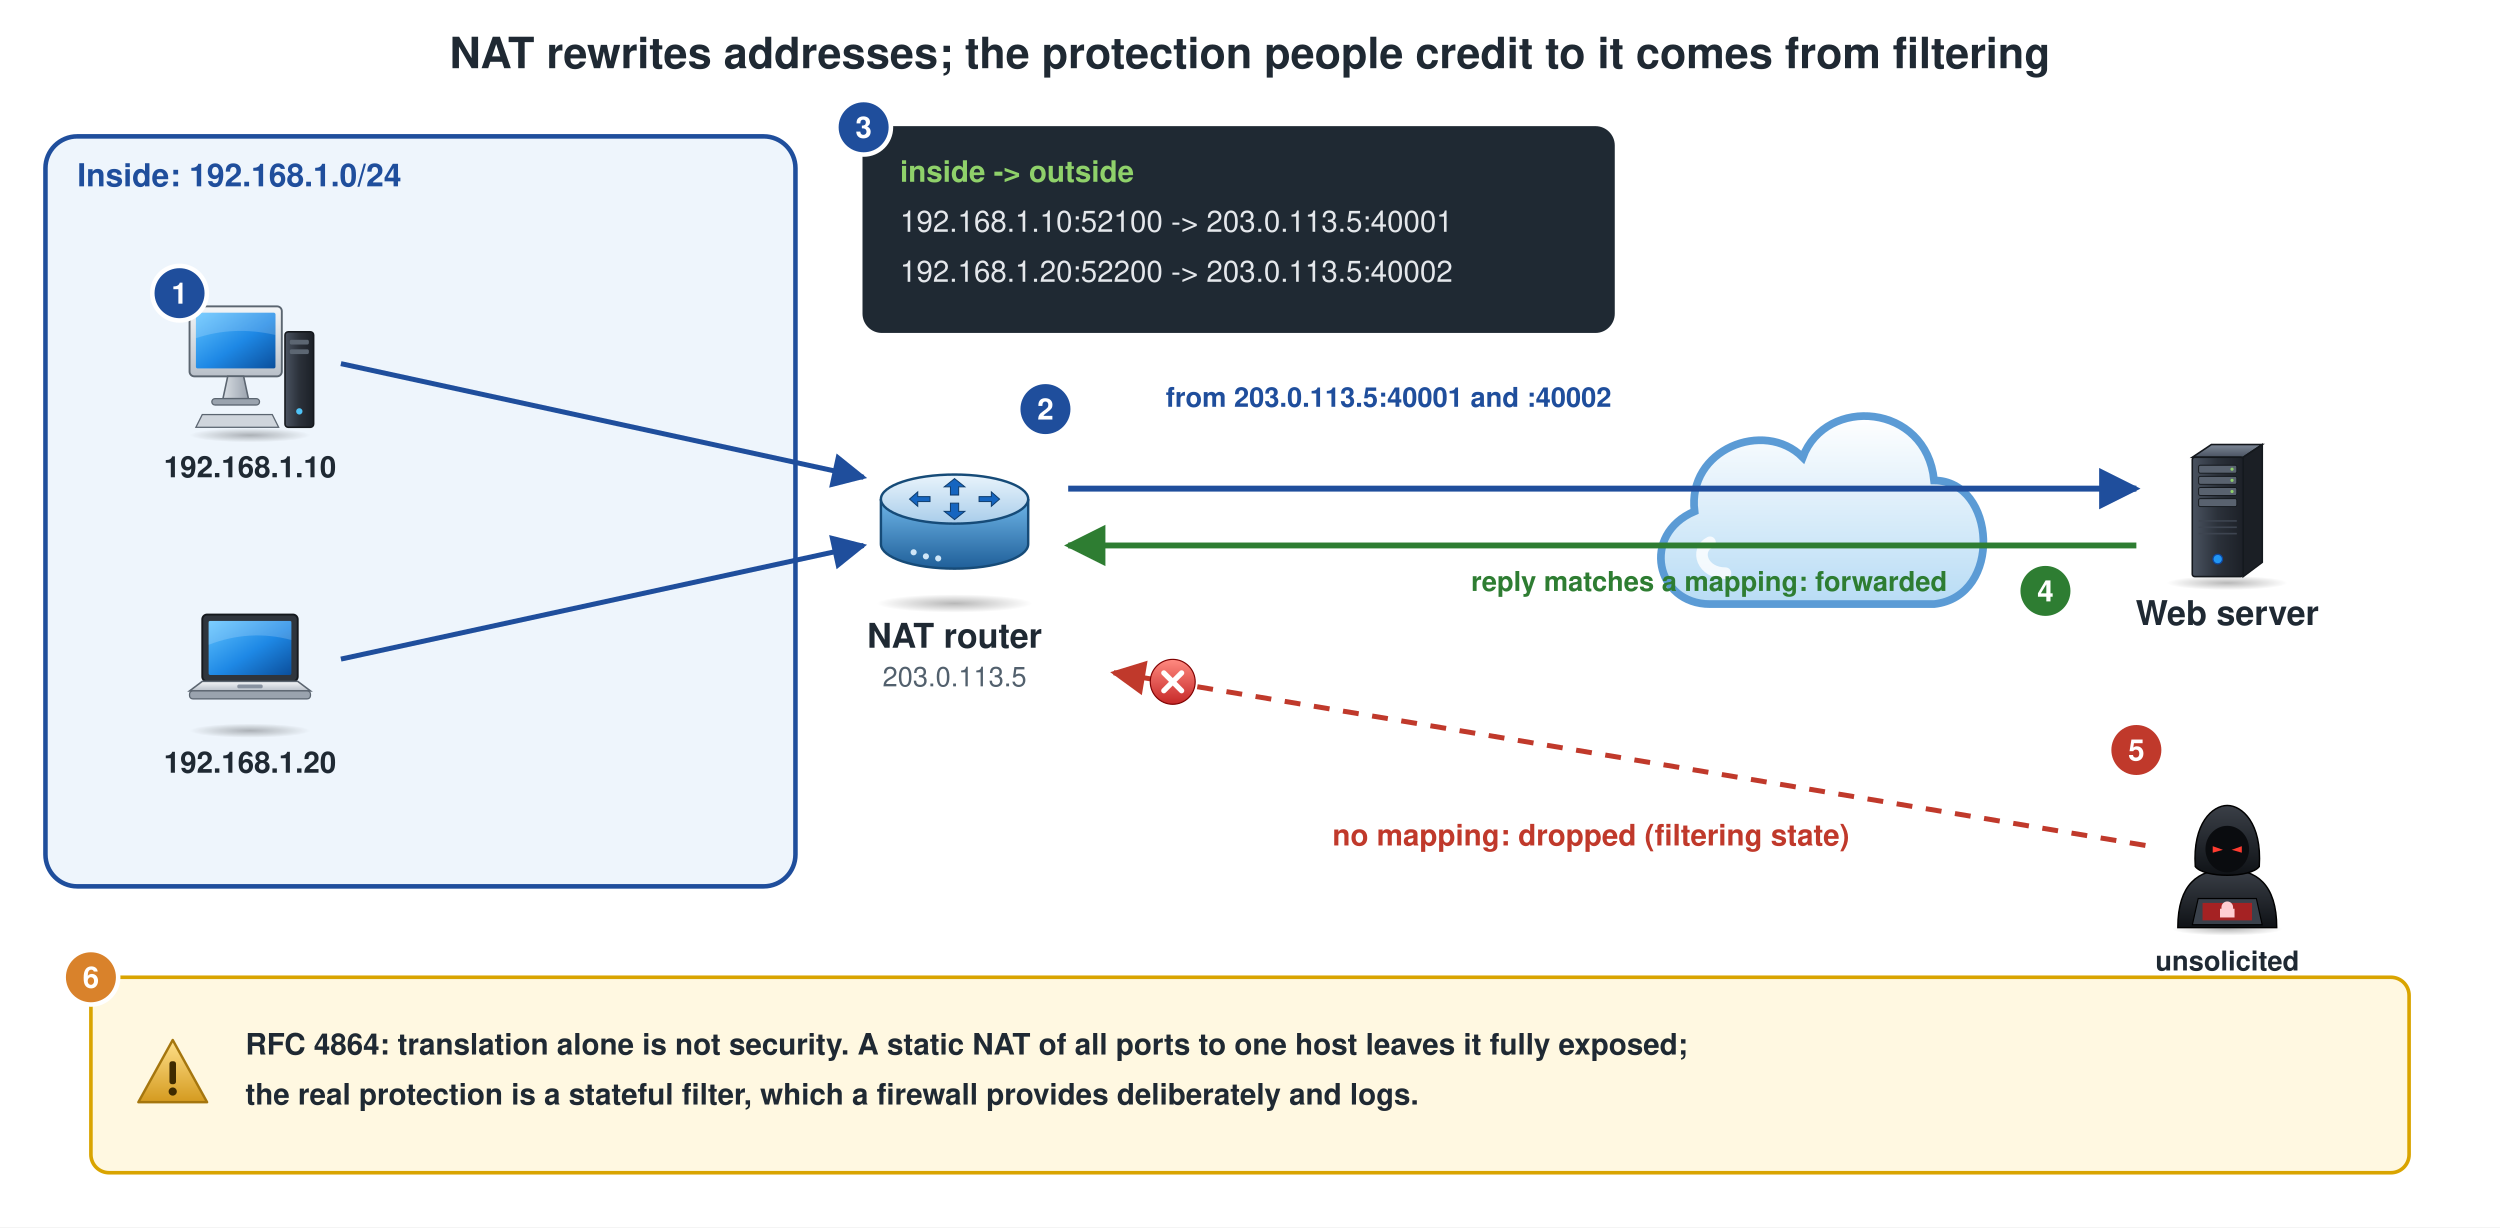
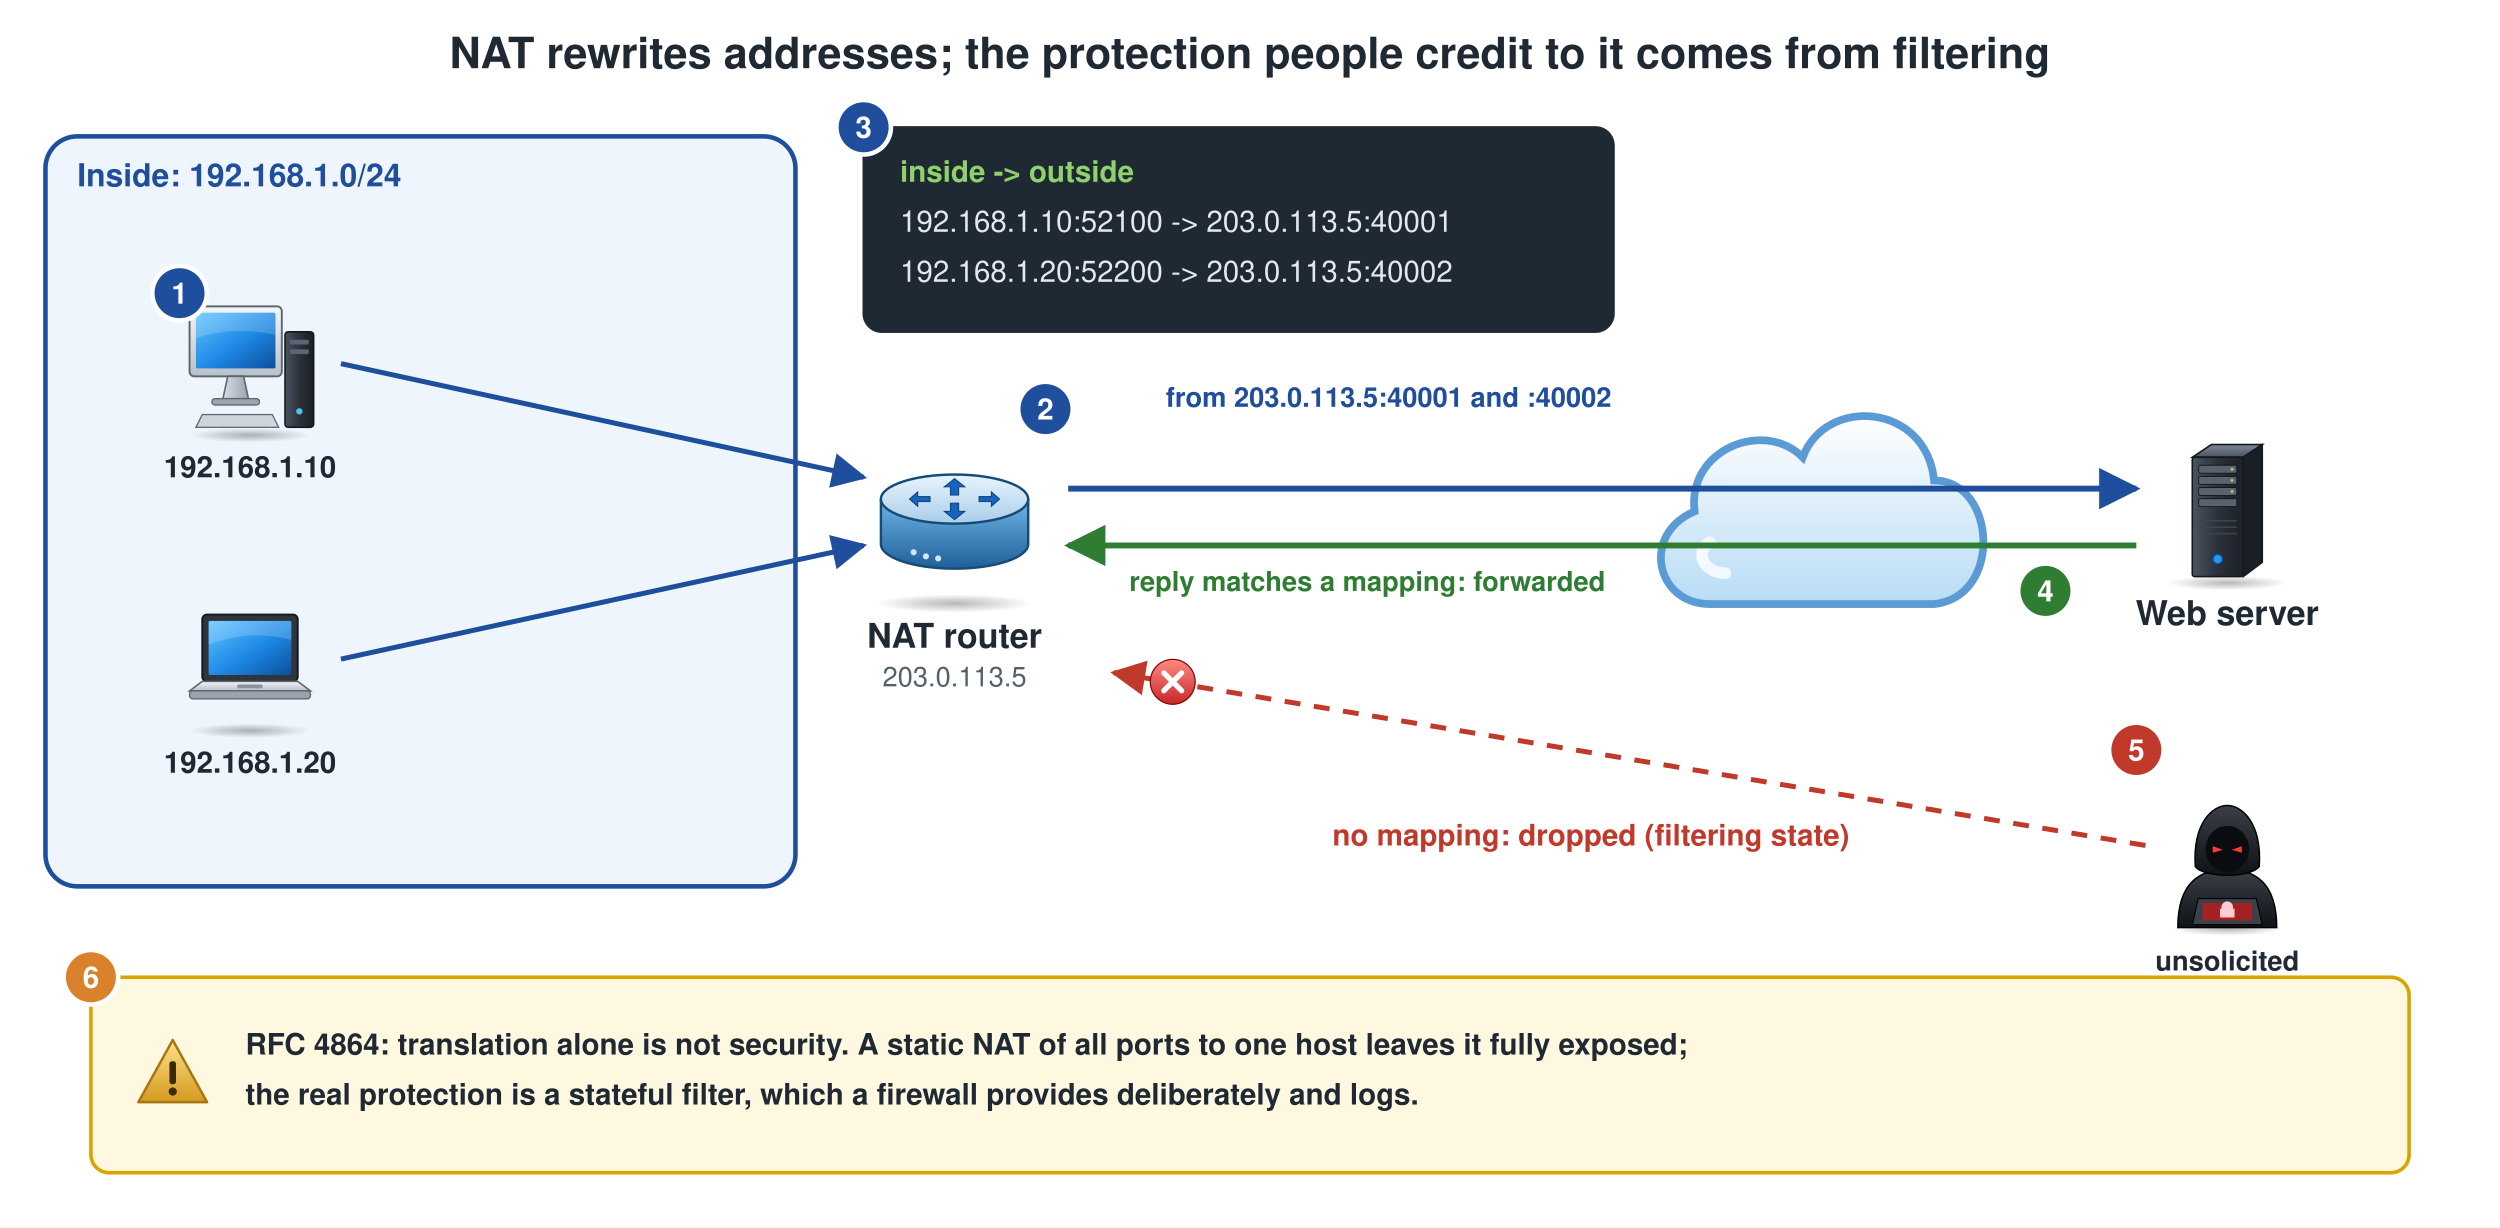
<svg xmlns="http://www.w3.org/2000/svg" viewBox="0 0 1100 540" width="1100" height="540" role="img" aria-labelledby="t d">
  <style>@media (prefers-reduced-motion: no-preference){.st{animation:fig-in .7s ease-out both}.s1{animation-delay:0.00s}.s2{animation-delay:0.90s}.s3{animation-delay:1.80s}.s4{animation-delay:2.70s}.s5{animation-delay:3.60s}.s6{animation-delay:4.50s}}@keyframes fig-in{from{opacity:0}to{opacity:1}}</style>
  <defs>
    <linearGradient id="g-box" x1="0" y1="0" x2="0" y2="1">
      <stop offset="0" stop-color="#f3f8fe" />
      <stop offset="1" stop-color="#c9ddf4" />
    </linearGradient>
    <filter id="f-drop" x="-10%" y="-10%" width="130%" height="140%">
      <feDropShadow dx="1.5" dy="2" stdDeviation="1.6" flood-color="#000" flood-opacity=".18" />
    </filter>
    <marker id="a-1f4e9c" viewBox="0 0 10 10" refX="9" refY="5" markerWidth="7" markerHeight="7" orient="auto-start-reverse">
      <path d="M0 0 L10 5 L0 10 Z" fill="#1f4e9c" />
    </marker>
    <marker id="a-2e7d32" viewBox="0 0 10 10" refX="9" refY="5" markerWidth="7" markerHeight="7" orient="auto-start-reverse">
      <path d="M0 0 L10 5 L0 10 Z" fill="#2e7d32" />
    </marker>
    <marker id="a-c0392b" viewBox="0 0 10 10" refX="9" refY="5" markerWidth="7" markerHeight="7" orient="auto-start-reverse">
      <path d="M0 0 L10 5 L0 10 Z" fill="#c0392b" />
    </marker>
    <linearGradient id="g-steel" x1="0" y1="0" x2="1" y2="0">
      <stop offset="0" stop-color="#4a5361" />
      <stop offset=".5" stop-color="#2b313a" />
      <stop offset="1" stop-color="#1c2027" />
    </linearGradient>
    <linearGradient id="g-steel-top" x1="0" y1="0" x2="0" y2="1">
      <stop offset="0" stop-color="#7d8796" />
      <stop offset="1" stop-color="#4a5361" />
    </linearGradient>
    <linearGradient id="g-silver" x1="0" y1="0" x2="0" y2="1">
      <stop offset="0" stop-color="#f4f6f8" />
      <stop offset="1" stop-color="#b9c0c9" />
    </linearGradient>
    <linearGradient id="g-silver-side" x1="0" y1="0" x2="1" y2="0">
      <stop offset="0" stop-color="#d8dde3" />
      <stop offset="1" stop-color="#9aa3ae" />
    </linearGradient>
    <linearGradient id="g-screen" x1="0" y1="0" x2="1" y2="1">
      <stop offset="0" stop-color="#5fc3ff" />
      <stop offset=".55" stop-color="#1e88e5" />
      <stop offset="1" stop-color="#0b4f9c" />
    </linearGradient>
    <linearGradient id="g-router" x1="0" y1="0" x2="0" y2="1">
      <stop offset="0" stop-color="#6fb6e8" />
      <stop offset="1" stop-color="#1f5f99" />
    </linearGradient>
    <linearGradient id="g-router-top" x1="0" y1="0" x2="0" y2="1">
      <stop offset="0" stop-color="#e9f4fc" />
      <stop offset="1" stop-color="#a9cdea" />
    </linearGradient>
    <linearGradient id="g-db" x1="0" y1="0" x2="1" y2="0">
      <stop offset="0" stop-color="#8e99a6" />
      <stop offset=".45" stop-color="#e3e7eb" />
      <stop offset="1" stop-color="#7b8693" />
    </linearGradient>
    <linearGradient id="g-brick" x1="0" y1="0" x2="0" y2="1">
      <stop offset="0" stop-color="#e2774f" />
      <stop offset="1" stop-color="#b2472a" />
    </linearGradient>
    <linearGradient id="g-cloud" x1="0" y1="0" x2="0" y2="1">
      <stop offset="0" stop-color="#ffffff" />
      <stop offset="1" stop-color="#b8dcf5" />
    </linearGradient>
    <linearGradient id="g-skin" x1="0" y1="0" x2="0" y2="1">
      <stop offset="0" stop-color="#f7d7bf" />
      <stop offset="1" stop-color="#e2b394" />
    </linearGradient>
    <linearGradient id="g-suit" x1="0" y1="0" x2="0" y2="1">
      <stop offset="0" stop-color="#4b5563" />
      <stop offset="1" stop-color="#1f2733" />
    </linearGradient>
    <linearGradient id="g-suit2" x1="0" y1="0" x2="0" y2="1">
      <stop offset="0" stop-color="#7b5ea7" />
      <stop offset="1" stop-color="#46336b" />
    </linearGradient>
    <linearGradient id="g-hood" x1="0" y1="0" x2="0" y2="1">
      <stop offset="0" stop-color="#3a3f47" />
      <stop offset="1" stop-color="#0f1216" />
    </linearGradient>
    <linearGradient id="g-robot" x1="0" y1="0" x2="0" y2="1">
      <stop offset="0" stop-color="#e8eef5" />
      <stop offset="1" stop-color="#9fb0c3" />
    </linearGradient>
    <linearGradient id="g-gold" x1="0" y1="0" x2="0" y2="1">
      <stop offset="0" stop-color="#ffe08a" />
      <stop offset="1" stop-color="#d49a1f" />
    </linearGradient>
    <linearGradient id="g-paper" x1="0" y1="0" x2="0" y2="1">
      <stop offset="0" stop-color="#ffffff" />
      <stop offset="1" stop-color="#e4e9ef" />
    </linearGradient>
    <linearGradient id="g-green" x1="0" y1="0" x2="0" y2="1">
      <stop offset="0" stop-color="#7fd38b" />
      <stop offset="1" stop-color="#2e8b45" />
    </linearGradient>
    <linearGradient id="g-red" x1="0" y1="0" x2="0" y2="1">
      <stop offset="0" stop-color="#ff8a80" />
      <stop offset="1" stop-color="#c62828" />
    </linearGradient>
    <radialGradient id="g-shadow">
      <stop offset="0" stop-color="#000" stop-opacity=".28" />
      <stop offset="1" stop-color="#000" stop-opacity="0" />
    </radialGradient>
    <linearGradient id="g-suit3" x1="0" y1="0" x2="0" y2="1">
      <stop offset="0" stop-color="#2e86c1" />
      <stop offset="1" stop-color="#1b4f72" />
    </linearGradient>
    <symbol id="i-desktop" viewBox="0 0 100 100">
      <ellipse cx="50" cy="95" rx="38" ry="4.5" fill="url(#g-shadow)" />
      <rect x="12" y="14" width="58" height="44" rx="3" fill="url(#g-silver)" stroke="#5b6570" stroke-width="1.2" />
      <rect x="16" y="18" width="50" height="35" rx="1" fill="url(#g-screen)" />
      <path d="M16 18 h50 v14 Q40 26 16 34 Z" fill="#fff" opacity=".18" />
      <path d="M36 58 h10 l3 14 h-16 Z" fill="url(#g-silver-side)" stroke="#5b6570" stroke-width="1" />
      <rect x="26" y="72" width="30" height="4" rx="2" fill="#9aa3ae" stroke="#5b6570" stroke-width=".8" />
      <rect x="72" y="30" width="18" height="60" rx="2" fill="url(#g-steel)" stroke="#14181d" stroke-width="1" />
      <rect x="75" y="35" width="12" height="3" rx="1" fill="#5c6672" />
      <rect x="75" y="41" width="12" height="3" rx="1" fill="#5c6672" />
      <circle cx="81" cy="80" r="2" fill="#4fc3f7" />
      <path d="M20 82 h44 l4 8 h-52 Z" fill="#cfd5dc" stroke="#5b6570" stroke-width=".8" />
    </symbol>
    <symbol id="i-laptop" viewBox="0 0 100 100">
      <ellipse cx="50" cy="95" rx="38" ry="4.5" fill="url(#g-shadow)" />
      <rect x="20" y="22" width="60" height="42" rx="3" fill="#2f353d" stroke="#14181d" stroke-width="1.2" />
      <rect x="24" y="26" width="52" height="34" rx="1" fill="url(#g-screen)" />
      <path d="M24 26 h52 v12 Q50 31 24 41 Z" fill="#fff" opacity=".18" />
      <path d="M12 70 L20 64 H80 L88 70 Z" fill="url(#g-silver)" stroke="#5b6570" stroke-width="1" />
      <rect x="12" y="70" width="76" height="5" rx="2" fill="#9aa3ae" stroke="#5b6570" stroke-width=".8" />
      <rect x="42" y="66" width="16" height="2.4" rx="1" fill="#8892a0" />
    </symbol>
    <symbol id="i-router" viewBox="0 0 100 100">
      <ellipse cx="50" cy="95" rx="38" ry="4.5" fill="url(#g-shadow)" />
      <path d="M14 44 v22 a36 12 0 0 0 72 0 v-22" fill="url(#g-router)" stroke="#164b78" stroke-width="1.2" />
      <ellipse cx="50" cy="44" rx="36" ry="12" fill="url(#g-router-top)" stroke="#164b78" stroke-width="1.2" />
      <g fill="#1565c0" stroke="#0d3c6e" stroke-width=".5">
        <path d="M50 34 l-5 4 h3 v4 h4 v-4 h3 Z" />
        <path d="M50 54 l-5 -4 h3 v-4 h4 v4 h3 Z" transform="translate(0,0)" />
        <path d="M28 44 l4 -3.5 v2.3 h6 v2.4 h-6 v2.3 Z" />
        <path d="M72 44 l-4 -3.5 v2.3 h-6 v2.4 h6 v2.3 Z" />
      </g>
      <g fill="#cfe6f7">
        <circle cx="30" cy="70" r="1.5" />
        <circle cx="36" cy="72" r="1.5" />
        <circle cx="42" cy="73" r="1.5" />
      </g>
    </symbol>
    <symbol id="i-cloud" viewBox="0 0 100 100">
      <path d="M22 74 C8 74 4 56 18 50 C16 34 36 26 46 36 C52 20 78 22 80 42 C96 42 98 72 80 74 Z" fill="url(#g-cloud)" stroke="#5b9bd5" stroke-width="2" />
      <path d="M26 66 C20 66 18 60 22 58" fill="none" stroke="#fff" stroke-width="3" stroke-linecap="round" opacity=".8" />
    </symbol>
    <symbol id="i-server" viewBox="0 0 100 100">
      <ellipse cx="50" cy="95" rx="38" ry="4.5" fill="url(#g-shadow)" />
      <path d="M28 16 L40 8 L72 8 L60 16 Z" fill="url(#g-steel-top)" stroke="#14181d" stroke-width="1" />
      <path d="M60 16 L72 8 L72 82 L60 91 Z" fill="#1b1f25" stroke="#14181d" stroke-width="1" />
      <rect x="28" y="16" width="32" height="75" rx="1.5" fill="url(#g-steel)" stroke="#14181d" stroke-width="1" />
      <g fill="#59626f" stroke="#14181d" stroke-width=".6">
        <rect x="32" y="21" width="24" height="5" rx="1" />
        <rect x="32" y="28" width="24" height="5" rx="1" />
        <rect x="32" y="35" width="24" height="5" rx="1" />
        <rect x="32" y="42" width="24" height="5" rx="1" />
      </g>
      <g fill="#8fd16a">
        <circle cx="53" cy="23.5" r="1" />
        <circle cx="53" cy="30.5" r="1" />
        <circle cx="53" cy="37.5" r="1" />
      </g>
      <g stroke="#3d4450" stroke-width="1">
        <line x1="32" y1="56" x2="56" y2="56" />
        <line x1="32" y1="60" x2="56" y2="60" />
        <line x1="32" y1="64" x2="56" y2="64" />
      </g>
      <circle cx="44" cy="80" r="3" fill="#2196f3" stroke="#0d47a1" stroke-width=".8" />
    </symbol>
    <symbol id="i-attacker" viewBox="0 0 100 100">
      <ellipse cx="50" cy="95" rx="38" ry="4.5" fill="url(#g-shadow)" />
      <path d="M16 94 C16 64 30 54 50 54 C70 54 84 64 84 94 Z" fill="url(#g-hood)" stroke="#000" stroke-width="1" />
      <path d="M28 52 C26 22 40 10 50 10 C60 10 74 22 72 52 C66 60 34 60 28 52 Z" fill="url(#g-hood)" stroke="#000" stroke-width="1" />
      <ellipse cx="50" cy="40" rx="15" ry="16" fill="#0a0c0f" />
      <path d="M40 38 l7 2.5 -7 2 Z M60 38 l-7 2.5 7 2 Z" fill="#ff3b30" />
      <path d="M30 74 L70 74 L74 92 L26 92 Z" fill="#3a414b" stroke="#000" stroke-width=".8" />
      <rect x="33" y="77" width="34" height="12" fill="#b71c1c" opacity=".85" />
      <path d="M46 80 a4 4 0 0 1 8 0 v1 h-8 Z M45 81 h10 v6 h-10 Z" fill="#ffcdd2" />
    </symbol>
    <symbol id="i-cross" viewBox="0 0 100 100">
      <circle cx="50" cy="50" r="38" fill="url(#g-red)" stroke="#7f0000" stroke-width="2" />
      <path d="M35 35 L65 65 M65 35 L35 65" stroke="#fff" stroke-width="9" stroke-linecap="round" />
    </symbol>
    <symbol id="i-warning" viewBox="0 0 100 100">
      <path d="M50 10 L92 86 H8 Z" fill="url(#g-gold)" stroke="#a5760e" stroke-width="3" stroke-linejoin="round" />
      <rect x="46" y="36" width="8" height="28" rx="3" fill="#3e2a00" />
      <circle cx="50" cy="73" r="5" fill="#3e2a00" />
    </symbol>
  </defs>
  <rect width="1100" height="540" fill="#ffffff" />
  <text x="550.0" y="30.0" font-family="Helvetica, Arial, sans-serif" font-size="19" fill="#1f2933" font-weight="bold" text-anchor="middle">NAT rewrites addresses; the protection people credit to it comes from filtering</text>
  <rect x="20" y="60" width="330" height="330" rx="14" fill="#eef5fc" stroke="#1f4e9c" stroke-width="2" />
  <text x="34.0" y="82.0" font-family="Helvetica, Arial, sans-serif" font-size="14" fill="#1f4e9c" font-weight="bold" text-anchor="start">Inside: 192.168.1.0/24</text>
  <g class="st s1">
    <use href="#i-desktop" x="75.0" y="125.0" width="70" height="70" />
    <text x="110.0" y="210.0" font-family="Helvetica, Arial, sans-serif" font-size="13" fill="#1f2933" font-weight="bold" text-anchor="middle">192.168.1.10</text>
  </g>
  <g class="st s1">
    <use href="#i-laptop" x="75.0" y="255.0" width="70" height="70" />
    <text x="110.0" y="340.0" font-family="Helvetica, Arial, sans-serif" font-size="13" fill="#1f2933" font-weight="bold" text-anchor="middle">192.168.1.20</text>
  </g>
  <g class="st s1">
    <use href="#i-router" x="375.0" y="180.0" width="90" height="90" />
    <text x="420.0" y="285.0" font-family="Helvetica, Arial, sans-serif" font-size="15" fill="#1f2933" font-weight="bold" text-anchor="middle">NAT router</text>
    <text x="420.0" y="302.0" font-family="Helvetica, Arial, sans-serif" font-size="12" fill="#52606d" font-weight="normal" text-anchor="middle">203.0.113.5</text>
  </g>
  <g class="st s1">
    <use href="#i-cloud" x="715.0" y="140.0" width="170" height="170" />
  </g>
  <g class="st s1">
    <use href="#i-server" x="945.0" y="190.0" width="70" height="70" />
    <text x="980.0" y="275.0" font-family="Helvetica, Arial, sans-serif" font-size="15" fill="#1f2933" font-weight="bold" text-anchor="middle">Web server</text>
  </g>
  <g class="st s2">
    <path d="M150.0 160.0 L380.0 210.0" fill="none" stroke="#1f4e9c" stroke-width="2.2" marker-end="url(#a-1f4e9c)" stroke-linejoin="round" />
  </g>
  <g class="st s2">
    <path d="M150.0 290.0 L380.0 240.0" fill="none" stroke="#1f4e9c" stroke-width="2.2" marker-end="url(#a-1f4e9c)" stroke-linejoin="round" />
  </g>
  <g class="st s2">
    <path d="M470.0 215.0 L940.0 215.0" fill="none" stroke="#1f4e9c" stroke-width="2.6" marker-end="url(#a-1f4e9c)" stroke-linejoin="round" />
    <text x="611.0" y="179.0" font-family="Helvetica, Arial, sans-serif" font-size="12" fill="#1f4e9c" font-weight="bold" text-anchor="middle">from 203.0.113.5:40001 and :40002</text>
  </g>
  <g class="st s3">
    <rect x="380.0" y="56.0" width="330.0" height="90.0" rx="8" fill="#1f2933" fill-opacity="1" stroke="#1f2933" stroke-width="1" />
  </g>
  <g class="st s3">
    <text x="396.0" y="80.0" font-family="Helvetica, Arial, sans-serif" font-size="13" fill="#8fd16a" font-weight="bold" text-anchor="start">inside          -&gt;  outside</text>
  </g>
  <g class="st s3">
    <text x="396.0" y="102.0" font-family="Helvetica, Arial, sans-serif" font-size="13" fill="#e4e7eb" font-weight="normal" text-anchor="start">192.168.1.10:52100 -&gt; 203.0.113.5:40001</text>
  </g>
  <g class="st s3">
    <text x="396.0" y="124.0" font-family="Helvetica, Arial, sans-serif" font-size="13" fill="#e4e7eb" font-weight="normal" text-anchor="start">192.168.1.20:52200 -&gt; 203.0.113.5:40002</text>
  </g>
  <g class="st s3">
    <circle cx="380" cy="56" r="12" fill="#1f4e9c" stroke="#fff" stroke-width="2" />
    <text x="380.0" y="60.6" font-family="Helvetica, Arial, sans-serif" font-size="13" fill="#fff" font-weight="bold" text-anchor="middle">3</text>
  </g>
  <g class="st s4">
    <path d="M940.0 240.0 L470.0 240.0" fill="none" stroke="#2e7d32" stroke-width="2.6" marker-end="url(#a-2e7d32)" stroke-linejoin="round" />
-     <text x="752.0" y="260.0" font-family="Helvetica, Arial, sans-serif" font-size="12" fill="#2e7d32" font-weight="bold" text-anchor="middle">reply matches a mapping: forwarded</text>
+     <text x="601.6" y="260.0" font-family="Helvetica, Arial, sans-serif" font-size="12" fill="#2e7d32" font-weight="bold" text-anchor="middle">reply matches a mapping: forwarded</text>
  </g>
  <g class="st s4">
    <circle cx="900" cy="260" r="12" fill="#2e7d32" stroke="#fff" stroke-width="2" />
    <text x="900.0" y="264.6" font-family="Helvetica, Arial, sans-serif" font-size="13" fill="#fff" font-weight="bold" text-anchor="middle">4</text>
  </g>
  <g class="st s2">
    <circle cx="460" cy="180" r="12" fill="#1f4e9c" stroke="#fff" stroke-width="2" />
    <text x="460.0" y="184.6" font-family="Helvetica, Arial, sans-serif" font-size="13" fill="#fff" font-weight="bold" text-anchor="middle">2</text>
  </g>
  <g class="st s5">
    <use href="#i-attacker" x="948.0" y="348.0" width="64" height="64" />
    <text x="980.0" y="427.0" font-family="Helvetica, Arial, sans-serif" font-size="12" fill="#1f2933" font-weight="bold" text-anchor="middle">unsolicited</text>
  </g>
  <g class="st s5">
    <path d="M944.0 372.0 L490.0 296.0" fill="none" stroke="#c0392b" stroke-width="2.2" stroke-dasharray="7 6" marker-end="url(#a-c0392b)" stroke-linejoin="round" />
  </g>
  <g class="st s5">
    <use href="#i-cross" x="503.0" y="287.0" width="26" height="26" />
  </g>
  <g class="st s5">
    <text x="700.0" y="372.0" font-family="Helvetica, Arial, sans-serif" font-size="13" fill="#c0392b" font-weight="bold" text-anchor="middle">no mapping: dropped (filtering state)</text>
  </g>
  <g class="st s5">
    <circle cx="940" cy="330" r="12" fill="#c0392b" stroke="#fff" stroke-width="2" />
    <text x="940.0" y="334.6" font-family="Helvetica, Arial, sans-serif" font-size="13" fill="#fff" font-weight="bold" text-anchor="middle">5</text>
  </g>
  <g class="st s6">
    <rect x="40.0" y="430.0" width="1020.0" height="86.0" rx="8" fill="#fff8e1" fill-opacity="1" stroke="#d9a400" stroke-width="1.6" />
  </g>
  <g class="st s6">
    <use href="#i-warning" x="58.0" y="454.0" width="36" height="36" />
  </g>
  <g class="st s6">
    <circle cx="40" cy="430" r="12" fill="#d9822b" stroke="#fff" stroke-width="2" />
    <text x="40.0" y="434.6" font-family="Helvetica, Arial, sans-serif" font-size="13" fill="#fff" font-weight="bold" text-anchor="middle">6</text>
  </g>
  <g class="st s6">
    <text x="108.0" y="464.0" font-family="Helvetica, Arial, sans-serif" font-size="13" fill="#1f2933" font-weight="bold" text-anchor="start">RFC 4864: translation alone is not security. A static NAT of all ports to one host leaves it fully exposed;</text>
  </g>
  <g class="st s6">
    <text x="108.0" y="486.0" font-family="Helvetica, Arial, sans-serif" font-size="13" fill="#1f2933" font-weight="bold" text-anchor="start">the real protection is a stateful filter, which a firewall provides deliberately and logs.</text>
  </g>
  <g class="st s1">
    <circle cx="79.0" cy="129.0" r="12" fill="#1f4e9c" stroke="#fff" stroke-width="2" />
    <text x="79.0" y="133.6" font-family="Helvetica, Arial, sans-serif" font-size="13" fill="#fff" font-weight="bold" text-anchor="middle">1</text>
  </g>
</svg>
